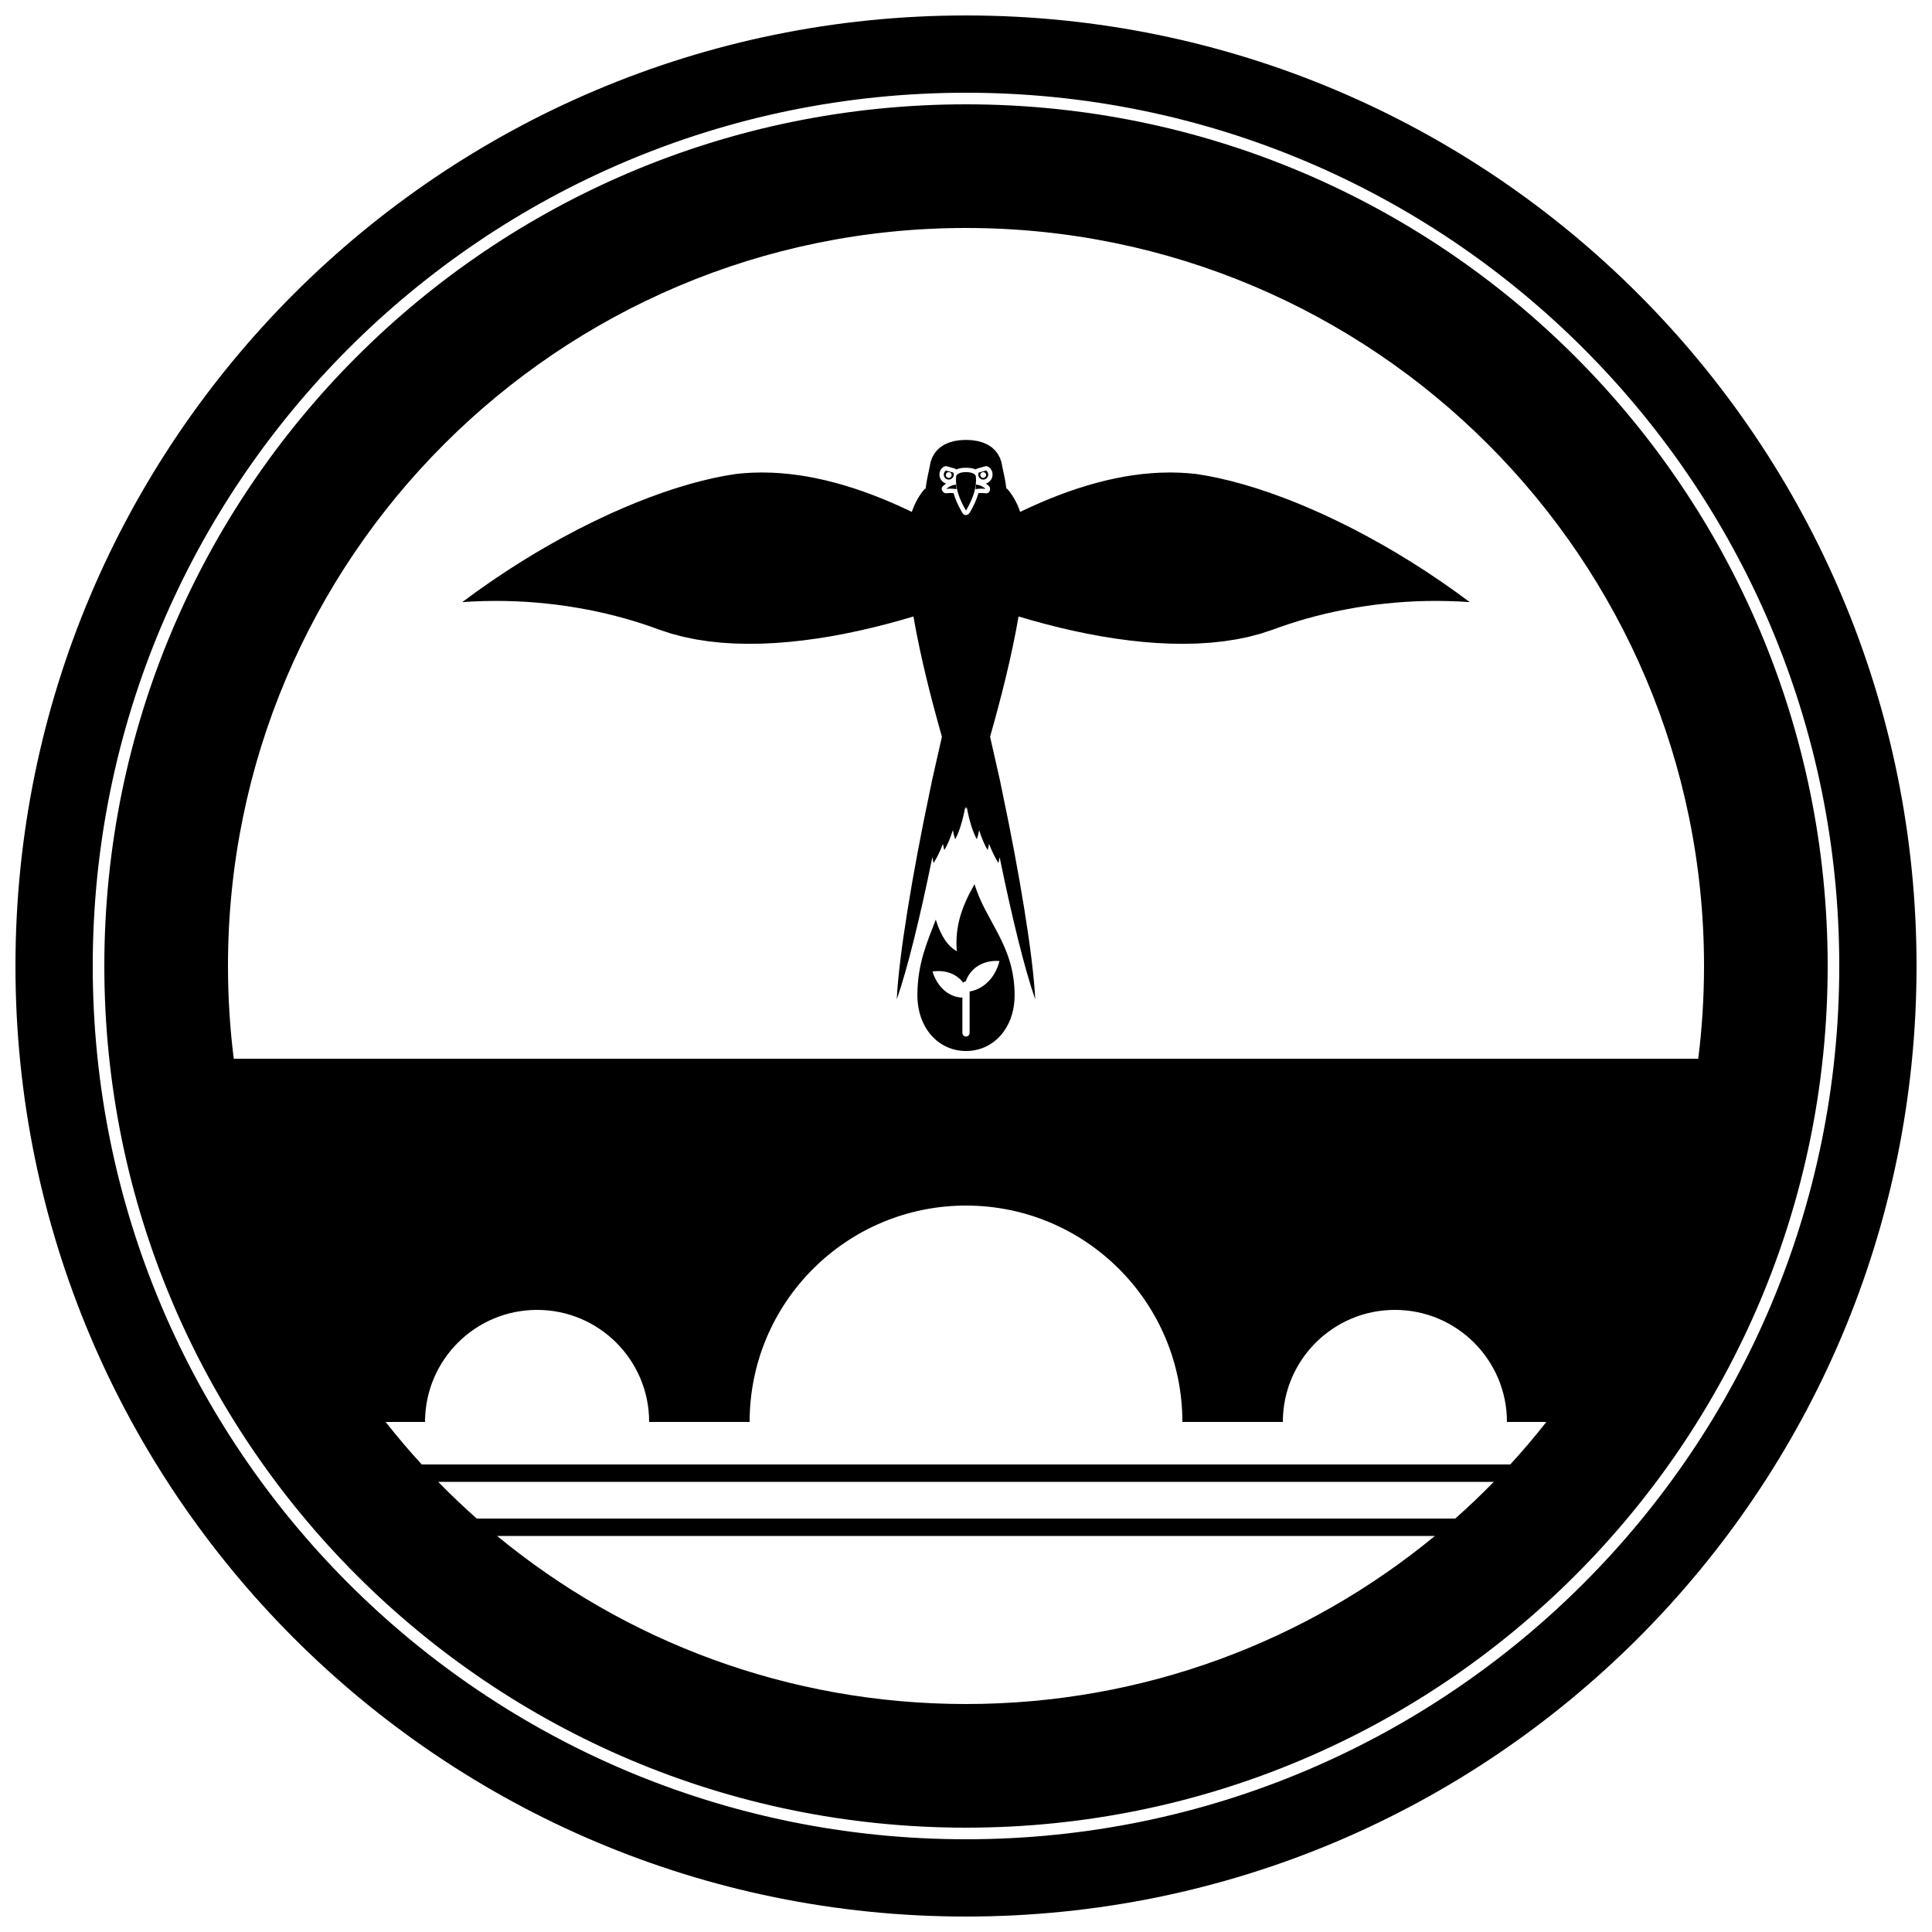
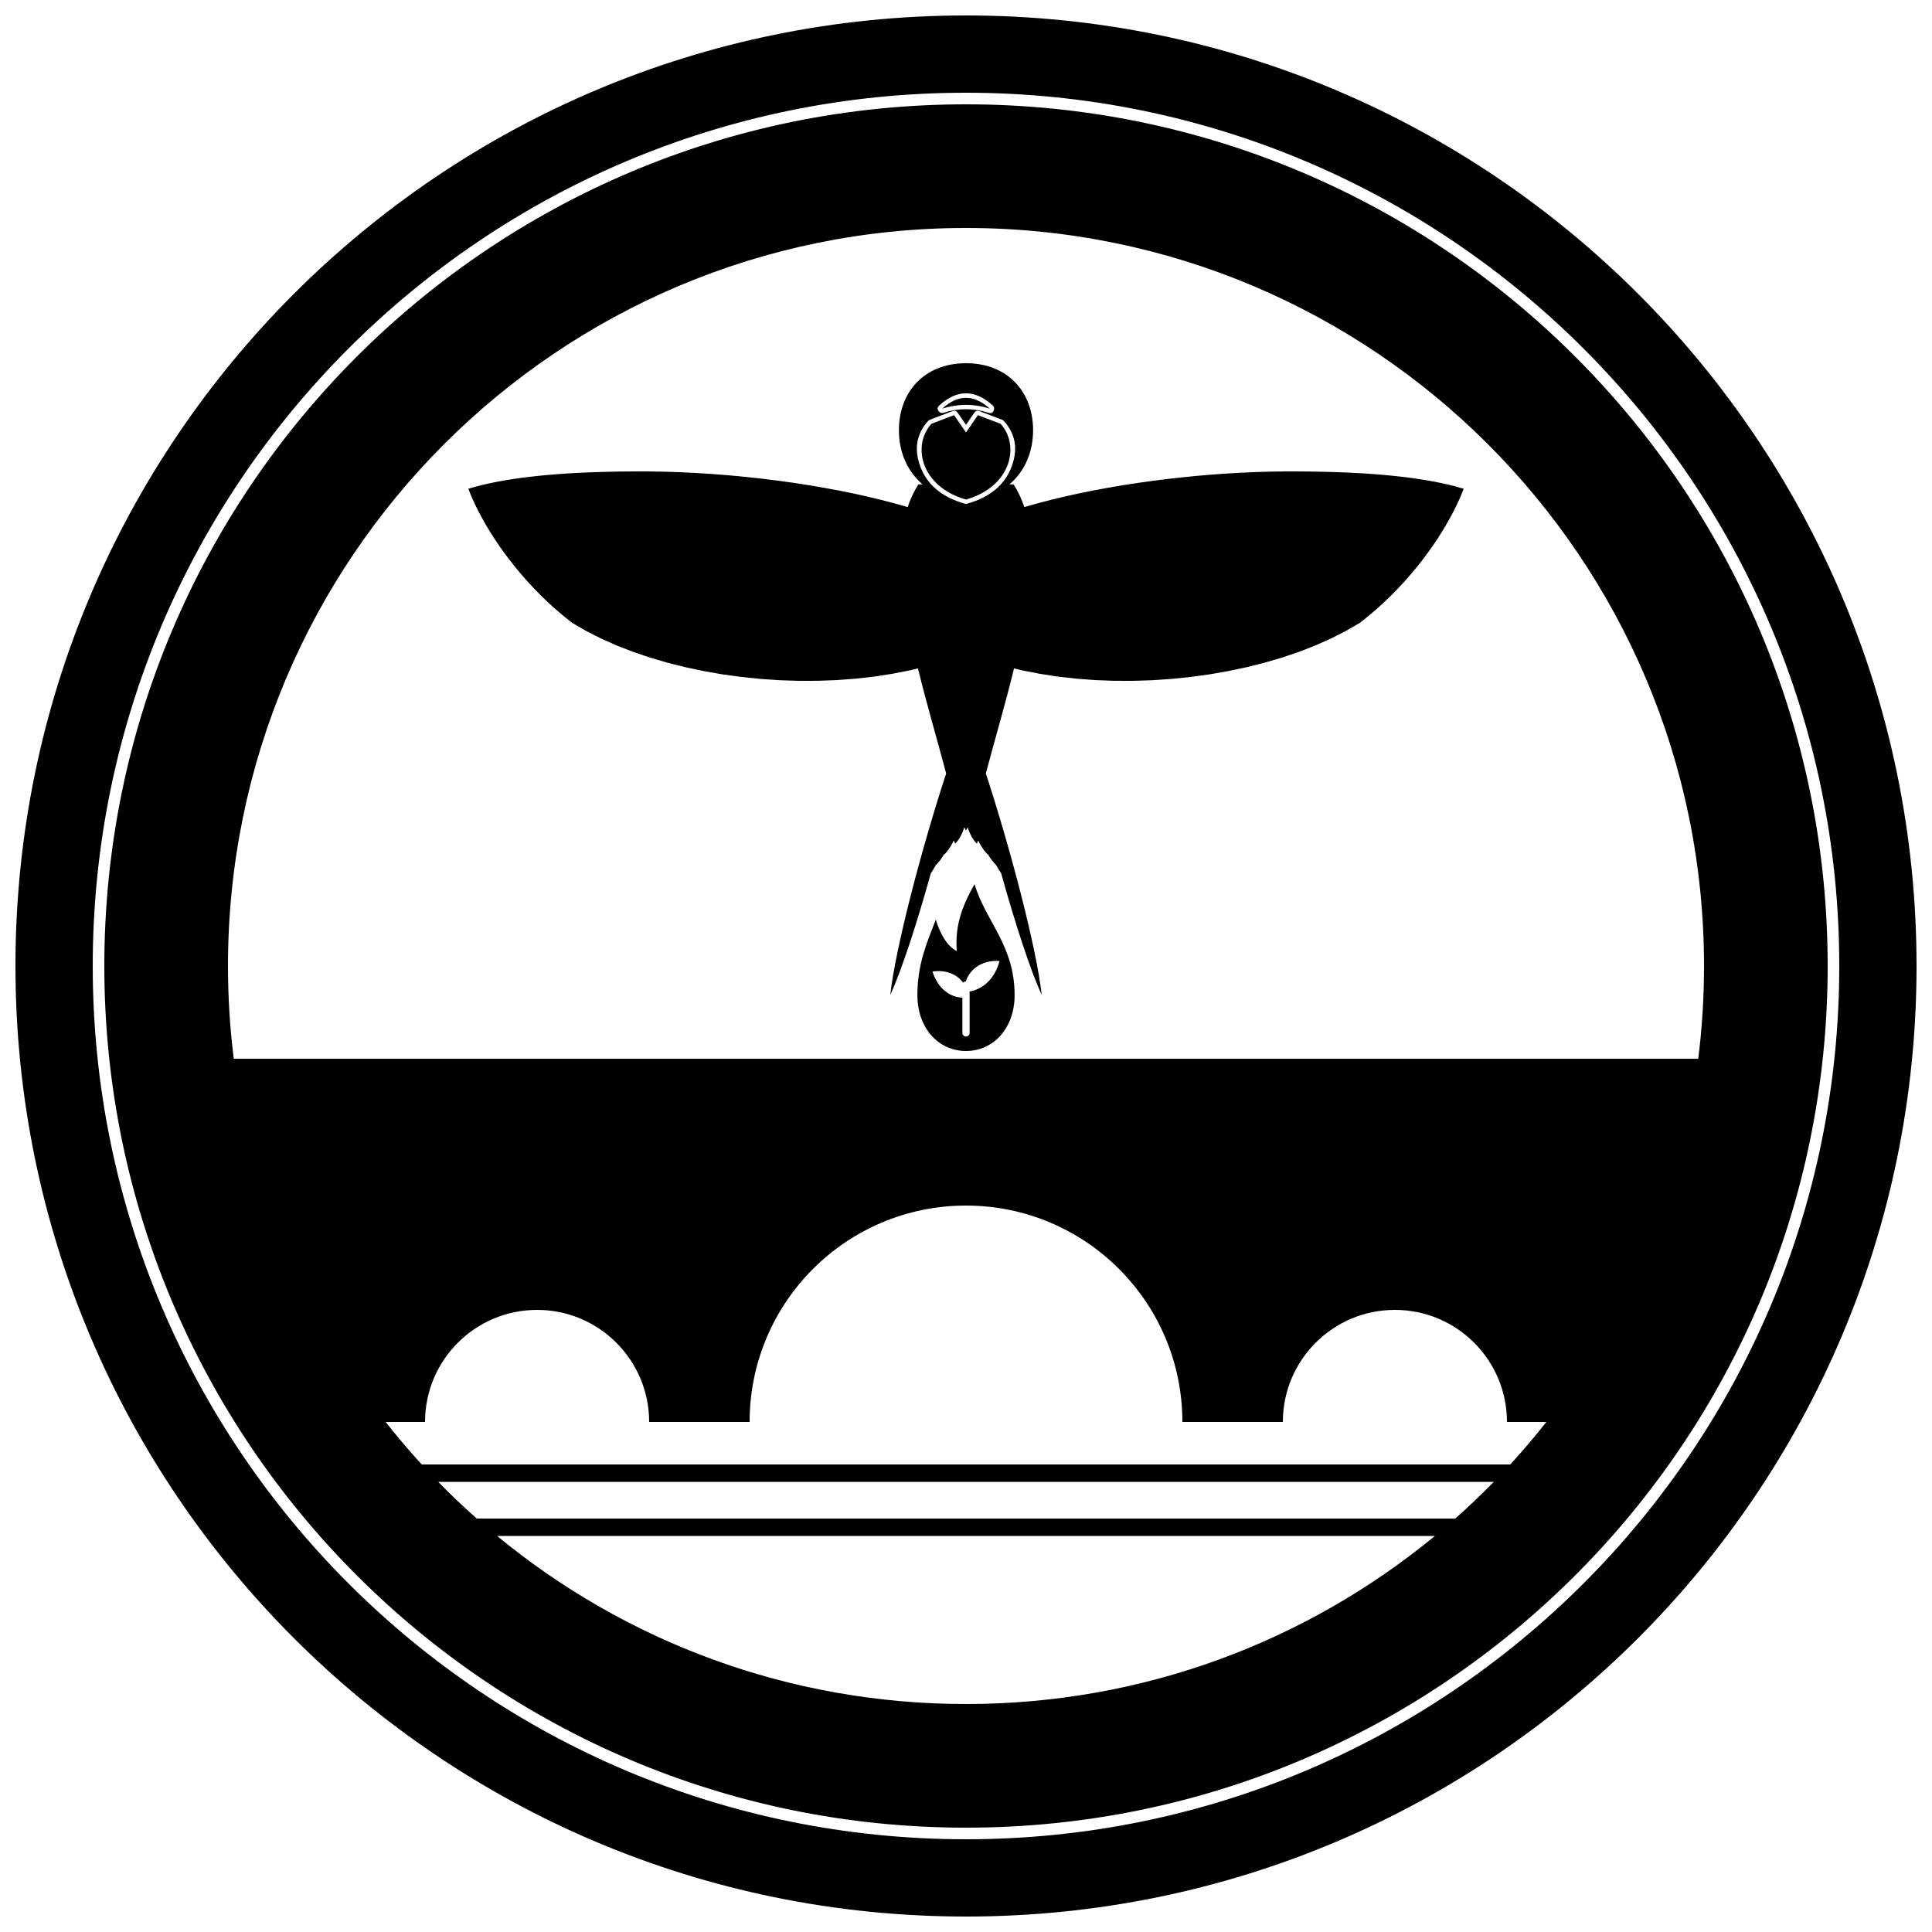
<svg xmlns="http://www.w3.org/2000/svg" viewBox="0 0 1000 1000" role="img" aria-label="קריית חינוך דרור · משלחת לגרמניה 2026">
-   <path fill="#000000" d="M8 500C8 228.28 228.28 8 500 8C771.72 8 992 228.28 992 500C992 771.72 771.72 992 500 992C228.28 992 8 771.72 8 500ZM48 500C48 749.63 250.37 952 500 952C749.63 952 952 749.63 952 500C952 250.37 749.63 48 500 48C250.37 48 48 250.37 48 500ZM54 500C54 253.68 253.68 54 500 54C746.32 54 946 253.68 946 500C946 746.32 746.32 946 500 946C253.68 946 54 746.32 54 500ZM118 500C118 516.26 119.02 532.28 120.99 548H879.01C880.98 532.28 882 516.26 882 500C882 289.03 710.97 118 500 118C289.03 118 118 289.03 118 500ZM781.71 758C788.21 750.91 794.45 743.57 800.4 736H780C780 703.97 754.03 678 722 678C689.97 678 664 703.97 664 736H612C612 674.14 561.86 624 500 624C438.14 624 388 674.14 388 736H336C336 703.97 310.03 678 278 678C245.97 678 220 703.97 220 736H199.6C205.55 743.57 211.79 750.91 218.29 758ZM500 227.69 503.24 227.85 506.19 228.32 508.84 229.09 511.19 230.13 513.24 231.46 514.98 233.04 516.41 234.86 517.53 236.91 518.33 239.19 518.82 241.67 519.41 244.47 519.98 247.2 520.46 249.85 520.83 252.42 520.88 252.96H521.28C524.24 256.29 526.47 260.36 528.05 264.96L529.03 264.48L529.24 264.38L529.74 264.14L532.34 262.94L533.87 262.23L534.26 262.06L535.28 261.59L536.95 260.87L538.7 260.09L539.88 259.6L540.83 259.19L542.03 258.7L543.53 258.08L545.07 257.47L546.36 256.95L547.24 256.61L548.36 256.18L550.31 255.46L551.89 254.87L552.59 254.63L553.18 254.41L555.99 253.46L557.41 252.97L557.67 252.89L557.98 252.78L562.78 251.28L562.89 251.24L562.91 251.24L563.18 251.16L567.58 249.92L567.86 249.85L568.4 249.7L570.1 249.28L572.35 248.7L573.12 248.53L573.88 248.35L575.37 248.03L577.12 247.64L578.19 247.43L579.33 247.19L580.7 246.95L581.87 246.72L583.11 246.52L584.77 246.23L585.85 246.08L586.6 245.96L588.35 245.74L590.18 245.49L590.81 245.43L591.31 245.36L594.48 245.07L595.58 244.96L595.72 244.95L596.02 244.92L600.69 244.65L600.83 244.65L600.93 244.65L601.56 244.64L605.34 244.56L606.05 244.57L606.27 244.56L607.03 244.58L609.98 244.64L610.94 244.69L611.58 244.71L612.69 244.79L614.59 244.9L615.88 245.02L616.85 245.09L617.44 245.18L619.17 245.34L621.86 245.78L622.83 245.92L623.77 246.1L624.93 246.28L627.55 246.81L629.62 247.21L630.41 247.39L630.92 247.49L634.81 248.42L636.7 248.86L636.93 248.92L637.12 248.96L643.52 250.69L643.89 250.8L644.04 250.85L645.17 251.19L650.11 252.68L650.9 252.95L651.62 253.17L653.48 253.8L656.86 254.92L658.45 255.5L659.42 255.83L661.09 256.46L663.76 257.42L665.93 258.27L667.41 258.82L668.71 259.35L670.8 260.16L673.6 261.33L675.57 262.14L676.9 262.72L677.97 263.17L680.82 264.43L683.89 265.77L684.75 266.18L685.25 266.4L690.67 268.96L692.32 269.73L692.45 269.8L692.61 269.88L700.07 273.6L700.24 273.69L700.87 274.01L703.9 275.62L707.58 277.56L708.45 278.04L709.49 278.59L712.16 280.1L715.14 281.75L716.63 282.62L718.18 283.49V283.51L722.74 286.17L730.36 290.82L737.98 295.69L745.59 300.79L753.18 306.11L760.74 311.65L755.11 311.31L749.51 311.11L743.94 311.03L738.42 311.07L732.93 311.24L727.49 311.52L722.11 311.93L716.78 312.44L711.51 313.05L706.3 313.78L701.16 314.6L696.1 315.52L691.1 316.53L686.19 317.63L681.36 318.83L676.61 320.11L671.96 321.46L667.4 322.9L662.95 324.41L658.59 325.98L652.57 327.96L646.36 329.6L639.96 330.92L633.41 331.93L626.7 332.65L619.87 333.08L612.92 333.24L605.89 333.15L598.78 332.82L591.62 332.26L584.41 331.48L577.18 330.5L569.94 329.34L562.72 327.99L555.53 326.49L548.38 324.84L541.3 323.05L534.29 321.15L527.39 319.13L527.21 319.07C523.47 340.65 517.86 362.33 512.46 381.35C513.7 386.65 514.93 392.07 516.14 397.58C517.12 401.71 518.02 405.88 518.82 410C527.55 451.39 534.77 494.67 535.84 517.28C530.33 501.61 523.69 474.37 517.59 444.54C517.49 444.3 517.4 444.06 517.3 443.81C517.17 444.84 517 445.81 516.8 446.72C515.1 444.11 513.47 440.72 511.94 436.78C511.73 437.93 511.49 439.01 511.2 440C509.6 437.35 508.13 433.83 506.81 429.72C506.48 431.46 506.08 433.03 505.6 434.4C503.43 430.49 501.67 424.57 500.38 417.71Q500.18 418.23 500 418.72Q499.82 418.23 499.62 417.71C498.33 424.57 496.57 430.49 494.4 434.4C493.92 433.03 493.52 431.46 493.19 429.72C491.87 433.83 490.4 437.35 488.8 440C488.51 439.01 488.27 437.93 488.06 436.78C486.53 440.72 484.9 444.11 483.2 446.72C483 445.81 482.83 444.84 482.7 443.81C482.6 444.06 482.51 444.3 482.41 444.54C476.31 474.37 469.67 501.61 464.16 517.28C465.23 494.67 472.45 451.39 481.18 410C481.98 405.88 482.88 401.71 483.86 397.58C485.07 392.07 486.3 386.65 487.54 381.35C482.14 362.33 476.53 340.65 472.79 319.07L472.61 319.13L465.71 321.15L458.7 323.05L451.62 324.84L444.47 326.49L437.28 327.99L430.06 329.34L422.82 330.5L415.59 331.48L408.38 332.26L401.22 332.82L394.11 333.15L387.08 333.24L380.13 333.08L373.3 332.65L366.59 331.93L360.04 330.92L353.64 329.6L347.43 327.96L341.41 325.98L337.05 324.41L332.6 322.9L328.04 321.46L323.39 320.11L318.64 318.83L313.81 317.63L308.9 316.53L303.9 315.52L298.84 314.6L293.7 313.78L288.49 313.05L283.22 312.44L277.89 311.93L272.51 311.52L267.07 311.24L261.58 311.07L256.06 311.03L250.49 311.11L244.89 311.31L239.26 311.65L246.82 306.11L254.41 300.79L262.02 295.69L269.64 290.82L277.26 286.17L281.82 283.51V283.49L283.37 282.62L284.86 281.75L287.84 280.1L290.51 278.59L291.55 278.04L292.42 277.56L296.1 275.62L299.13 274.01L299.76 273.69L299.93 273.6L307.39 269.88L307.55 269.8L307.68 269.73L309.33 268.96L314.75 266.4L315.25 266.18L316.11 265.77L319.18 264.43L322.03 263.17L323.1 262.72L324.43 262.14L326.4 261.33L329.2 260.16L331.29 259.35L332.59 258.82L334.07 258.27L336.24 257.42L338.91 256.46L340.58 255.83L341.55 255.5L343.14 254.92L346.52 253.8L348.38 253.17L349.1 252.95L349.89 252.68L354.83 251.19L355.96 250.85L356.11 250.8L356.48 250.69L362.88 248.96L363.07 248.92L363.3 248.86L365.19 248.42L369.08 247.49L369.59 247.39L370.38 247.21L372.45 246.81L375.07 246.28L376.23 246.1L377.17 245.92L378.14 245.78L380.83 245.34L382.56 245.18L383.15 245.09L384.12 245.02L385.41 244.9L387.31 244.79L388.42 244.71L389.06 244.69L390.02 244.64L392.97 244.58L393.73 244.56L393.95 244.57L394.66 244.56L398.44 244.64L399.07 244.65L399.17 244.65L399.31 244.65L403.98 244.92L404.28 244.95L404.42 244.96L405.52 245.07L408.69 245.36L409.19 245.43L409.82 245.49L411.65 245.74L413.4 245.96L414.15 246.08L415.23 246.23L416.89 246.52L418.13 246.72L419.3 246.95L420.67 247.19L421.81 247.43L422.88 247.64L424.63 248.03L426.12 248.35L426.88 248.53L427.65 248.7L429.9 249.28L431.6 249.7L432.14 249.85L432.42 249.92L436.82 251.16L437.09 251.24L437.11 251.24L437.22 251.28L442.02 252.78L442.33 252.89L442.59 252.97L444.01 253.46L446.82 254.41L447.41 254.63L448.11 254.87L449.69 255.46L451.64 256.18L452.76 256.61L453.64 256.95L454.93 257.47L456.47 258.08L457.97 258.7L459.17 259.19L460.12 259.6L461.3 260.09L463.05 260.87L464.72 261.59L465.74 262.06L466.13 262.23L467.66 262.94L470.26 264.14L470.76 264.38L470.97 264.48L471.95 264.96C473.53 260.36 475.76 256.29 478.72 252.96H479.12L479.17 252.42L479.54 249.85L480.02 247.2L480.59 244.47L481.18 241.67L481.67 239.19L482.47 236.91L483.59 234.86L485.02 233.04L486.76 231.46L488.81 230.13L491.16 229.09L493.81 228.32L496.76 227.85ZM742.71 795H257.29C323.28 849.36 407.83 882 500 882C592.17 882 676.72 849.36 742.71 795ZM753.24 786C760.12 779.91 766.77 773.57 773.19 767H226.81C233.23 773.57 239.88 779.91 246.76 786ZM504.42 457.64C510.2 477.02 525.16 489.26 525.16 515.1C525.16 532.1 514.28 544 500 544C485.72 544 474.84 532.1 474.84 515.1C474.84 498.78 479.94 487.56 484.36 476C487.08 484.84 490.82 489.94 495.24 492.32C494.22 479.74 497.62 469.54 504.42 457.64ZM486.26 245.65Q486.26 247.64 487.66 249.05Q488.58 249.97 489.73 250.3Q488.98 250.78 488.29 251.41Q487.45 252.16 487.41 252.95Q487.37 253.74 488.12 254.57Q488.92 255.45 490.09 255.29Q491.67 255.07 493.57 255.25Q494.91 260.04 498.07 265.39Q498.64 266.35 499.41 266.55Q500.18 266.75 501.14 266.18Q501.64 265.89 501.93 265.39Q505.09 260.04 506.43 255.25Q508.33 255.07 509.91 255.29Q512.13 255.6 512.43 253.38Q512.6 252.2 511.71 251.41Q511.02 250.78 510.27 250.3Q511.42 249.97 512.34 249.05Q513.74 247.64 513.74 245.65Q513.74 243.14 511.68 241.69Q510.8 241.08 509.77 241.38L505.93 242.49Q505.38 242.64 505.01 243Q503.2 242.12 500 242.12Q496.8 242.12 494.99 243Q494.62 242.64 494.07 242.49L490.23 241.38Q489.2 241.08 488.32 241.69Q486.26 243.14 486.26 245.65ZM501.87 513.19C508.51 512.1 514.93 506.76 517.34 497.42C508.95 496.8 502.26 501.01 499.88 507.96C499.33 508 498.85 508.27 498.53 508.67C495.39 504.31 489.61 501.83 482.66 502.86C485.36 511.56 491.76 516.28 498.13 516.35V534.65C498.13 535.68 498.97 536.52 500 536.52C501.03 536.52 501.87 535.68 501.87 534.65ZM494.89 246.78C494.89 243.55 505.11 243.55 505.11 246.78C505.64 252.42 503.49 258.34 500 264.25C496.51 258.34 494.36 252.42 494.89 246.78ZM506.34 245.65C506.34 245.29 506.42 244.95 506.55 244.63L510.4 243.53C511.07 243.99 511.5 244.77 511.5 245.65C511.5 247.07 510.35 248.23 508.92 248.23C507.5 248.23 506.34 247.07 506.34 245.65ZM488.5 245.65C488.5 244.77 488.93 243.99 489.6 243.53L493.45 244.63C493.58 244.95 493.66 245.29 493.66 245.65C493.66 247.07 492.5 248.23 491.08 248.23C489.65 248.23 488.5 247.07 488.5 245.65ZM505.16 250.81Q508.06 251.13 510.21 253.07Q507.85 252.74 504.95 253.18ZM494.84 250.81 495.05 253.18Q492.15 252.74 489.79 253.07Q491.94 251.13 494.84 250.81ZM507.42 245.86C507.42 246.7 508.09 247.37 508.92 247.37C509.76 247.37 510.43 246.7 510.43 245.86C510.43 245.03 509.76 244.36 508.92 244.36C508.09 244.36 507.42 245.03 507.42 245.86ZM489.57 245.86C489.57 246.7 490.24 247.37 491.08 247.37C491.91 247.37 492.58 246.7 492.58 245.86C492.58 245.03 491.91 244.36 491.08 244.36C490.24 244.36 489.57 245.03 489.57 245.86Z" />
+   <path fill="#000000" d="M8 500C8 228.28 228.28 8 500 8C771.72 8 992 228.28 992 500C992 771.72 771.72 992 500 992C228.28 992 8 771.72 8 500ZM48 500C48 749.63 250.37 952 500 952C749.63 952 952 749.63 952 500C952 250.37 749.63 48 500 48C250.37 48 48 250.37 48 500ZM54 500C54 253.68 253.68 54 500 54C746.32 54 946 253.68 946 500C946 746.32 746.32 946 500 946C253.68 946 54 746.32 54 500ZM118 500C118 516.26 119.02 532.28 120.99 548H879.01C880.98 532.28 882 516.26 882 500C882 289.03 710.97 118 500 118C289.03 118 118 289.03 118 500ZM500 188C521.28 188 534.72 202.56 534.72 222.72C534.72 233.89 530.48 243.9 522.46 250.72H524.64C526.95 254.31 528.78 258.25 530.19 262.48L531.12 262.2L531.61 262.06L532.09 261.92L533.96 261.4L537.79 260.33L538.99 260.02L539.77 259.8L541.4 259.4L544.62 258.56L546.57 258.1L547.67 257.82L549.24 257.46L551.59 256.9L554.13 256.34L555.74 255.97L556.84 255.74L558.7 255.33L562.33 254.6L563.97 254.26L564.78 254.11L565.91 253.88L570.17 253.09L572.33 252.68L572.88 252.59L573.21 252.52L580.58 251.26L580.65 251.25L580.79 251.22L589.31 249.9L592.63 249.45L595.48 249.04L597.02 248.84L597.88 248.73L599.78 248.49L602.96 248.09L604.9 247.86L606.46 247.67L607.89 247.52L610.44 247.23L614.49 246.81L615.02 246.76L615.33 246.73L617.9 246.46L621.89 246.11L623.55 245.96L624.42 245.89L625.32 245.81L632.69 245.25L639.98 244.81L640.1 244.8L640.36 244.78L641.89 244.71L647.17 244.45L648.09 244.42L648.59 244.39L650.78 244.32L654.25 244.2L655.18 244.18L656.68 244.13L659.74 244.09L661.2 244.06L662.26 244.05L664.57 244.01H666.64L668 244L670.68 244.01H671.43L672.42 244.02L673.34 244.02L675.98 244.04L677.5 244.06L677.7 244.06L678.62 244.07L683.81 244.16L688.93 244.29L689.07 244.3L689.34 244.3L690.73 244.35L693.97 244.46L694.89 244.5L695.1 244.5L695.53 244.52L698.92 244.66L700 244.72L700.75 244.75L702.62 244.86L703.8 244.92L704.43 244.96L706.29 245.06L708.1 245.19L708.57 245.22L709.47 245.29L711.7 245.44L712.63 245.52L713.26 245.57L715.1 245.73L716.99 245.88L717.45 245.93L717.84 245.96L719.81 246.16L722.15 246.39L724.36 246.64L726.71 246.9L726.96 246.93L727.17 246.96L727.81 247.04L730.98 247.45L732.01 247.6L732.04 247.61L732.19 247.63L735.14 248.07L735.98 248.2L736.78 248.32V248.33L739.19 248.73L743.12 249.44L746.93 250.23L750.61 251.08L754.17 251.99L757.6 252.96L756.51 255.73L755.25 258.65L753.83 261.72L752.22 264.91L750.45 268.21L748.53 271.63L746.43 275.12L744.16 278.7L741.72 282.33L739.12 286L736.34 289.71L733.41 293.44L730.29 297.18L727.02 300.91L723.57 304.61L719.97 308.3L716.18 311.93L712.24 315.5L708.12 319L703.84 322.4L696.56 326.61L688.84 330.53L680.73 334.13L672.27 337.42L663.49 340.39L654.43 343.04L645.13 345.37L635.63 347.38L625.98 349.06L616.2 350.4L606.33 351.41L596.43 352.08L586.51 352.4L576.63 352.38L566.82 352.01L557.11 351.28L547.56 350.21L538.18 348.76L529.04 346.97L524.87 345.95C520.45 364.12 514.99 382.5 510.27 400.33C523.18 439.75 536.61 491.22 539.2 515.04C533.19 501.83 525.41 477.89 518.21 452.05C517.33 450.79 516.47 449.36 515.62 447.79C514.1 446.33 512.64 444.37 511.27 442.05C511.25 442.11 511.22 442.18 511.2 442.24C509.4 440.53 507.75 438.02 506.32 435C506.11 435.59 505.87 436.13 505.6 436.64C503.64 434.76 502.02 431.77 500.82 428.23Q500.4 429.12 500 429.92Q499.6 429.12 499.18 428.23C497.98 431.77 496.36 434.76 494.4 436.64C494.13 436.13 493.89 435.59 493.68 435C492.25 438.02 490.6 440.53 488.8 442.24C488.78 442.18 488.75 442.11 488.73 442.05C487.36 444.37 485.9 446.33 484.38 447.79C483.53 449.36 482.67 450.79 481.79 452.05C474.59 477.89 466.81 501.83 460.8 515.04C463.39 491.22 476.82 439.75 489.73 400.33C485.01 382.5 479.55 364.12 475.13 345.95L470.96 346.97L461.82 348.76L452.44 350.21L442.89 351.28L433.18 352.01L423.37 352.38L413.49 352.4L403.57 352.08L393.67 351.41L383.8 350.4L374.02 349.06L364.37 347.38L354.87 345.37L345.57 343.04L336.51 340.39L327.73 337.42L319.27 334.13L311.16 330.53L303.44 326.61L296.16 322.4L291.88 319L287.76 315.5L283.82 311.93L280.03 308.3L276.43 304.61L272.98 300.91L269.71 297.18L266.59 293.44L263.66 289.71L260.88 286L258.28 282.33L255.84 278.7L253.57 275.12L251.47 271.63L249.55 268.21L247.78 264.91L246.17 261.72L244.75 258.65L243.49 255.73L242.4 252.96L245.83 251.99L249.39 251.08L253.07 250.23L256.88 249.44L260.81 248.73L263.22 248.33V248.32L264.02 248.2L264.86 248.07L267.81 247.63L267.96 247.61L267.99 247.6L269.02 247.45L272.19 247.04L272.83 246.96L273.04 246.93L273.29 246.9L275.64 246.64L277.85 246.39L280.19 246.16L282.16 245.96L282.55 245.93L283.01 245.88L284.9 245.73L286.74 245.57L287.37 245.52L288.3 245.44L290.53 245.29L291.43 245.22L291.9 245.19L293.71 245.06L295.57 244.96L296.2 244.92L297.38 244.86L299.25 244.75L300 244.72L301.08 244.66L304.47 244.52L304.9 244.5L305.11 244.5L306.03 244.46L309.27 244.35L310.66 244.3L310.93 244.3L311.07 244.29L316.19 244.16L321.38 244.07L322.3 244.06L322.5 244.06L324.02 244.04L326.66 244.02L327.58 244.02L328.57 244.01H329.32L332 244L333.36 244.01H335.43L337.74 244.05L338.8 244.06L340.26 244.09L343.32 244.13L344.82 244.18L345.75 244.2L349.22 244.32L351.41 244.39L351.91 244.42L352.83 244.45L358.11 244.71L359.64 244.78L359.9 244.8L360.02 244.81L367.31 245.25L374.68 245.81L375.58 245.89L376.45 245.96L378.11 246.11L382.1 246.46L384.67 246.73L384.98 246.76L385.51 246.81L389.56 247.23L392.11 247.52L393.54 247.67L395.1 247.86L397.04 248.09L400.22 248.49L402.12 248.73L402.98 248.84L404.52 249.04L407.37 249.45L410.69 249.9L419.21 251.22L419.35 251.25L419.42 251.26L426.79 252.52L427.12 252.59L427.67 252.68L429.83 253.09L434.09 253.88L435.22 254.11L436.03 254.26L437.67 254.6L441.3 255.33L443.16 255.74L444.26 255.97L445.87 256.34L448.41 256.9L450.76 257.46L452.33 257.82L453.43 258.1L455.38 258.56L458.6 259.4L460.23 259.8L461.01 260.02L462.21 260.33L466.04 261.4L467.91 261.92L468.39 262.06L468.88 262.2L469.81 262.48C471.22 258.25 473.05 254.31 475.36 250.72H477.54C469.52 243.9 465.28 233.89 465.28 222.72C465.28 202.56 478.72 188 500 188ZM781.71 758C788.21 750.91 794.45 743.57 800.4 736H780C780 703.97 754.03 678 722 678C689.97 678 664 703.97 664 736H612C612 674.14 561.86 624 500 624C438.14 624 388 674.14 388 736H336C336 703.97 310.03 678 278 678C245.97 678 220 703.97 220 736H199.6C205.55 743.57 211.79 750.91 218.29 758ZM742.71 795H257.29C323.28 849.36 407.83 882 500 882C592.17 882 676.72 849.36 742.71 795ZM753.24 786C760.12 779.91 766.77 773.57 773.19 767H226.81C233.23 773.57 239.88 779.91 246.76 786ZM504.42 457.64C510.2 477.02 525.16 489.26 525.16 515.1C525.16 532.1 514.28 544 500 544C485.72 544 474.84 532.1 474.84 515.1C474.84 498.78 479.94 487.56 484.36 476C487.08 484.84 490.82 489.94 495.24 492.32C494.22 479.74 497.62 469.54 504.42 457.64ZM480.41 217.86Q471.35 227.94 476.34 241.42Q481.6 255.63 499.38 260.71Q500 260.89 500.62 260.71Q518.4 255.63 523.66 241.42Q528.65 227.94 519.58 217.86Q519.22 217.46 518.72 217.27L506.96 212.79Q505.31 212.16 504.31 213.61L500 219.89L495.69 213.61Q494.69 212.16 493.04 212.79L481.28 217.27Q480.78 217.46 480.41 217.86ZM482.08 219.36 493.84 214.88 500 223.84 506.16 214.88 517.92 219.36C528 230.56 523.52 251.84 500 258.56C476.48 251.84 472 230.56 482.08 219.36ZM501.87 513.19C508.51 512.1 514.93 506.76 517.34 497.42C508.95 496.8 502.26 501.01 499.88 507.96C499.33 508 498.85 508.27 498.53 508.67C495.39 504.31 489.61 501.83 482.66 502.86C485.36 511.56 491.76 516.28 498.13 516.35V534.65C498.13 535.68 498.97 536.52 500 536.52C501.03 536.52 501.87 535.68 501.87 534.65ZM488.36 213.65Q500 209.95 511.64 213.65Q512.71 213.99 513.41 213.63Q514.11 213.27 514.45 212.2Q514.89 210.83 513.83 209.86Q500 197.29 486.17 209.86Q484.52 211.37 486.02 213.03Q486.99 214.09 488.36 213.65ZM487.68 211.52Q500 200.32 512.32 211.52Q500 207.6 487.68 211.52Z" />
</svg>
